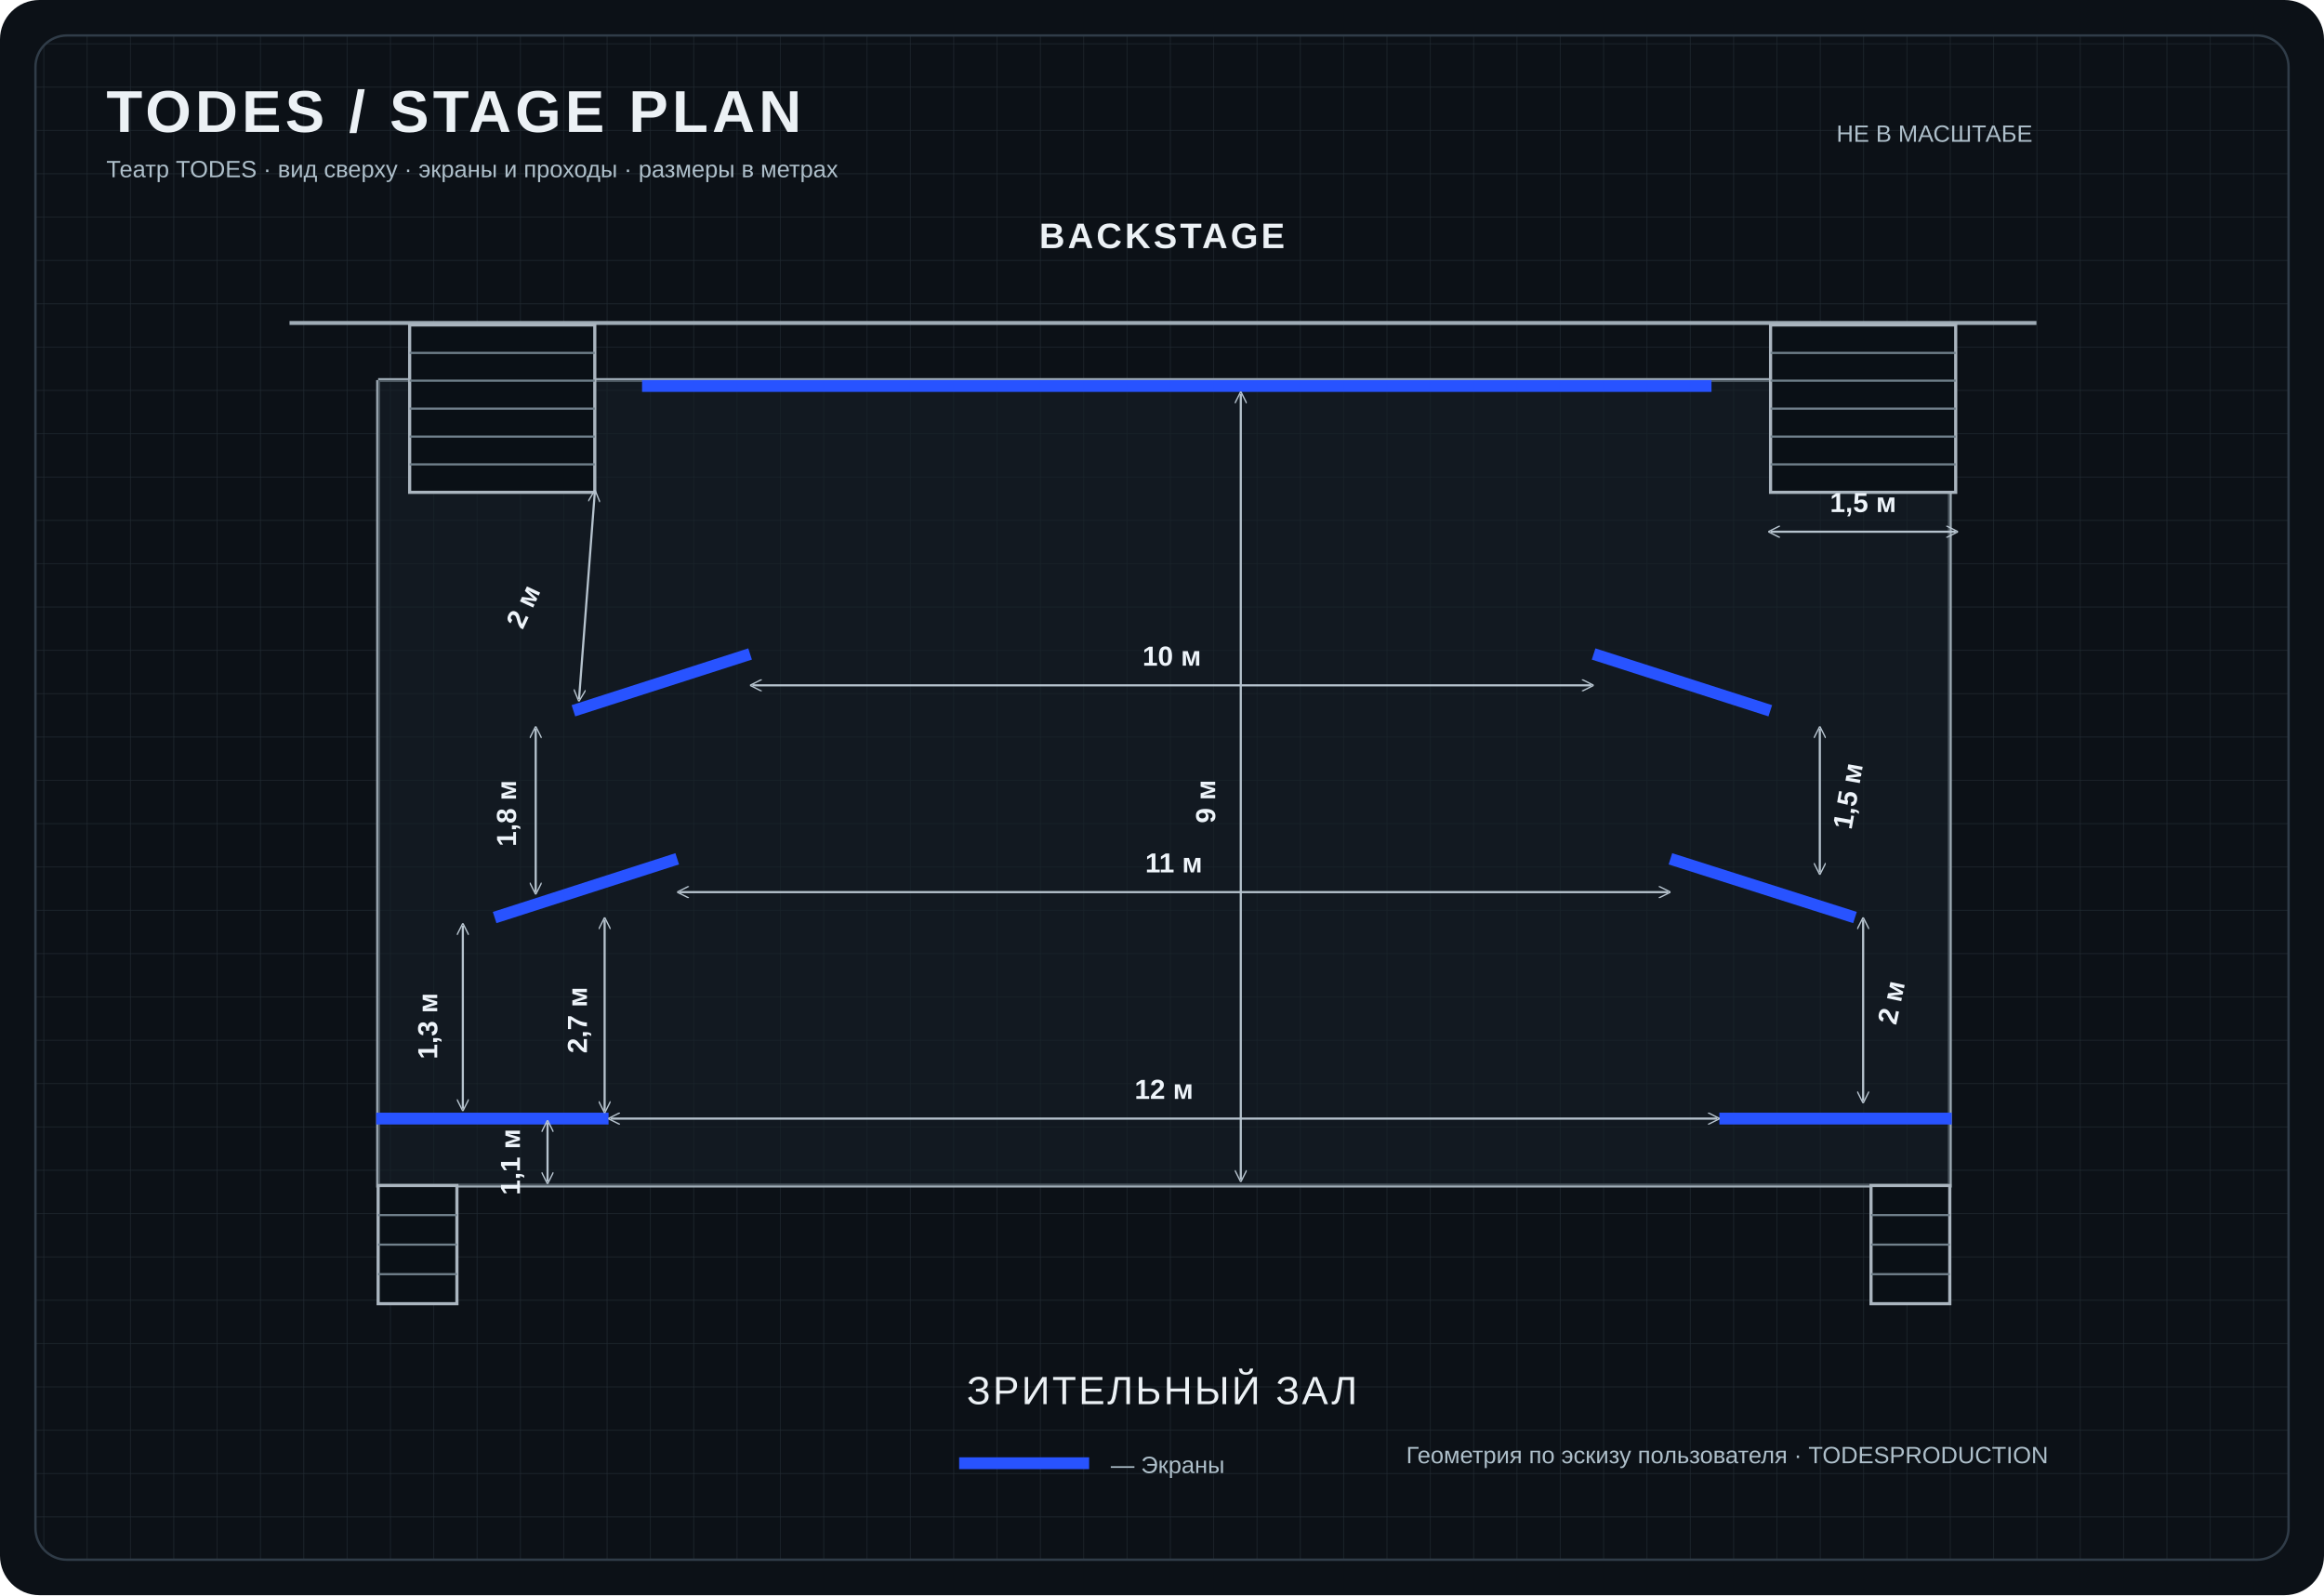
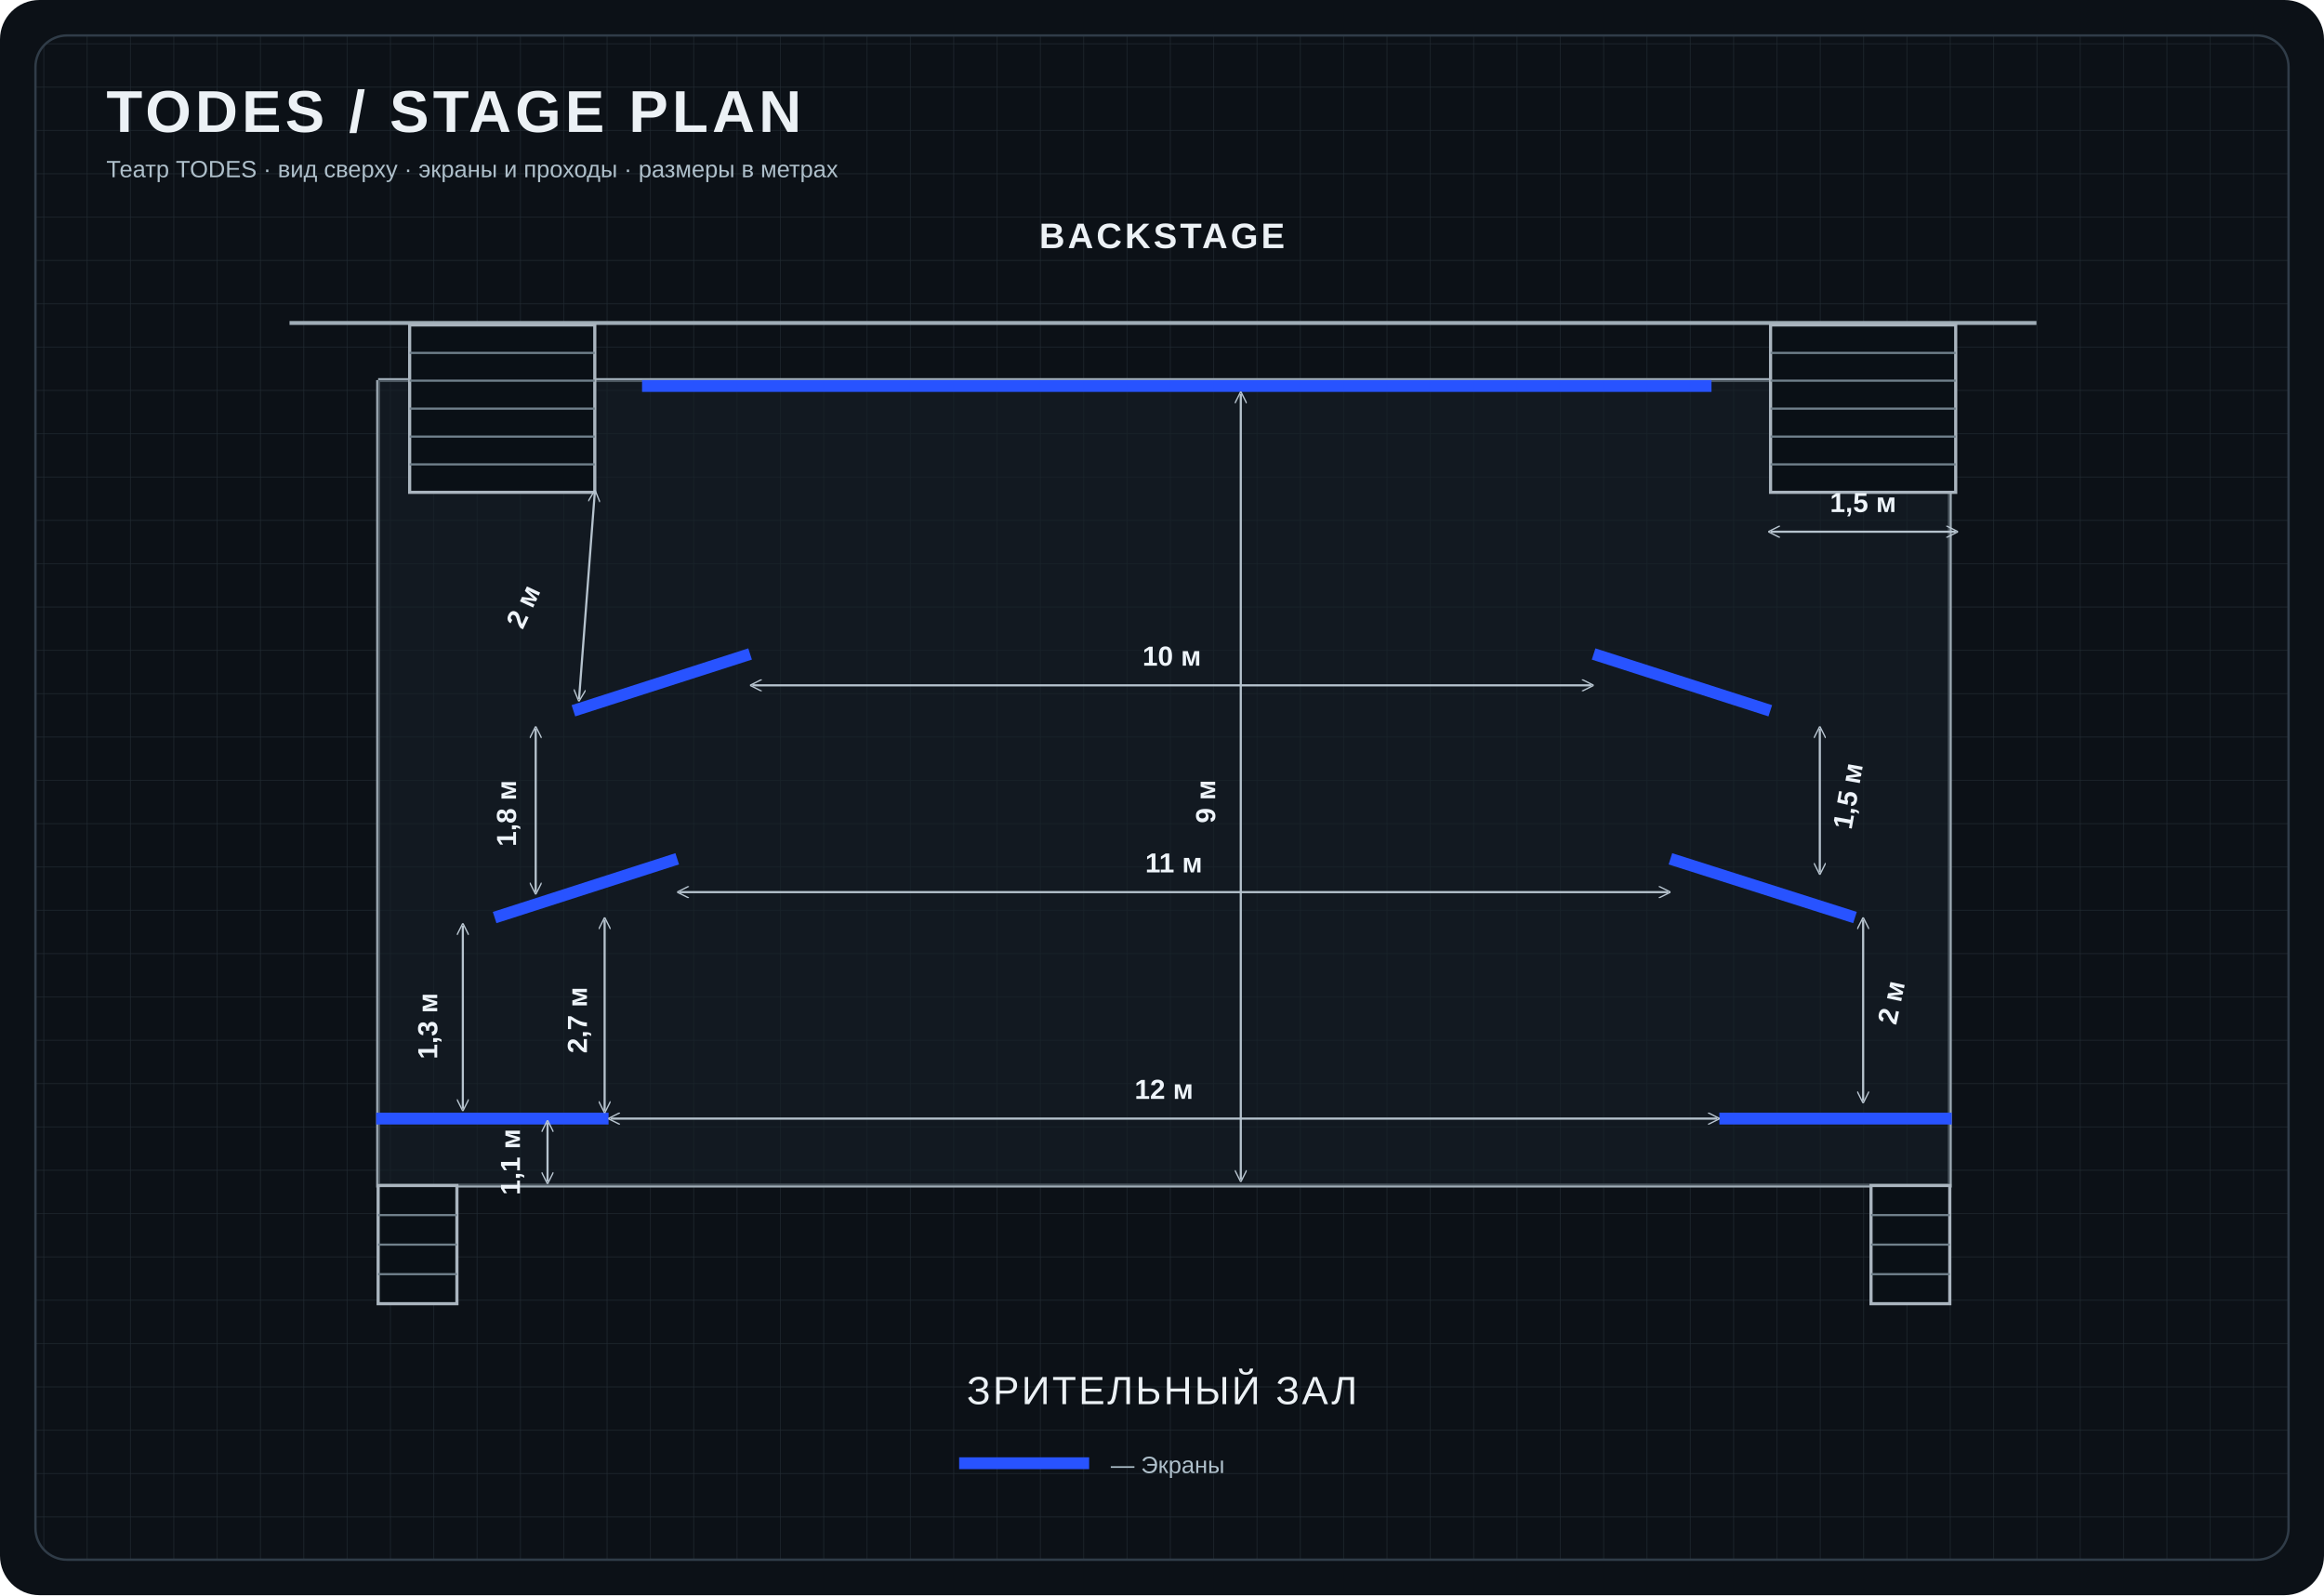
<svg xmlns="http://www.w3.org/2000/svg" width="1180" height="810" viewBox="0 0 1180 810" role="img" aria-label="Stage Plan театра TODES. Вид сверху, семь экранов, четыре лестницы, размеры по предоставленной схеме">
  <defs>
    <pattern id="grid" width="22" height="22" patternUnits="userSpaceOnUse">
      <path d="M22 0H0V22" fill="none" stroke="#202931" stroke-width="0.65" />
    </pattern>
    <marker id="arrow" viewBox="0 0 10 10" refX="8" refY="5" markerWidth="5.5" markerHeight="5.5" orient="auto-start-reverse">
      <path d="M0 0 L10 5 L0 10" stroke="#bac7d2" stroke-width="1.1" fill="none" />
    </marker>
    <filter id="shadow">
      <feDropShadow dx="0" dy="2" stdDeviation="3" flood-color="#000" flood-opacity="0.4" />
    </filter>
  </defs>
  <style>
 .txt{font-family:Arial,Helvetica,sans-serif;fill:#ecf1f5}
 .small{font-size:12px;font-family:Arial,Helvetica,sans-serif;fill:#aebfca}
 .dim{stroke:#b6c3ce;stroke-width:1.1;fill:none;marker-start:url(#arrow);marker-end:url(#arrow)}
 .dval{font-size:14px;font-family:Arial,Helvetica,sans-serif;font-weight:700;fill:#eef4fa;}
 .screen{stroke:#2853ff;stroke-width:6;stroke-linecap:square}
 .stair{stroke:#aab5bf;stroke-width:1.6;fill:#0a1016}
 .step{stroke:#71818c;stroke-width:1.1}
</style>
  <rect width="1180" height="810" rx="20" fill="#0c1117" />
  <rect x="18" y="18" width="1144" height="774" rx="16" fill="url(#grid)" stroke="#303c48" stroke-width="1.2" />
  <text x="54" y="67" class="txt" font-size="30" font-weight="700" letter-spacing="2">TODES / STAGE PLAN</text>
  <text x="54" y="90" class="small">Театр TODES · вид сверху · экраны и проходы · размеры в метрах</text>
-   <text x="1032" y="72" class="small" text-anchor="end">НЕ В МАСШТАБЕ</text>
  <text x="590" y="126" class="txt" font-size="18" font-weight="650" text-anchor="middle" letter-spacing="1.5">BACKSTAGE</text>
  <path d="M147 164H1034 M192 193H990 M192 193V602 H990 V193" stroke="#a0adb7" stroke-width="2" fill="none" />
  <rect x="192" y="193" width="798" height="409" fill="#151f28" fill-opacity="0.62" />
  <line x1="329" y1="196" x2="866" y2="196" class="screen" />
  <line x1="294" y1="360" x2="378" y2="333" class="screen" />
  <line x1="812" y1="333" x2="896" y2="360" class="screen" />
  <line x1="254" y1="465" x2="341" y2="437" class="screen" />
  <line x1="851" y1="437" x2="939" y2="465" class="screen" />
  <line x1="194" y1="568" x2="306" y2="568" class="screen" />
  <line x1="876" y1="568" x2="988" y2="568" class="screen" />
  <rect x="208" y="165" width="94" height="85" class="stair" />
  <line x1="208" y1="179.2" x2="302" y2="179.2" class="step" />
  <line x1="208" y1="193.3" x2="302" y2="193.3" class="step" />
  <line x1="208" y1="207.5" x2="302" y2="207.5" class="step" />
  <line x1="208" y1="221.7" x2="302" y2="221.7" class="step" />
  <line x1="208" y1="235.8" x2="302" y2="235.8" class="step" />
  <rect x="899" y="165" width="94" height="85" class="stair" />
  <line x1="899" y1="179.2" x2="993" y2="179.2" class="step" />
  <line x1="899" y1="193.3" x2="993" y2="193.3" class="step" />
  <line x1="899" y1="207.5" x2="993" y2="207.5" class="step" />
  <line x1="899" y1="221.7" x2="993" y2="221.7" class="step" />
  <line x1="899" y1="235.8" x2="993" y2="235.8" class="step" />
  <rect x="192" y="602" width="40" height="60" class="stair" />
  <line x1="192" y1="617.0" x2="232" y2="617.0" class="step" />
  <line x1="192" y1="632.0" x2="232" y2="632.0" class="step" />
  <line x1="192" y1="647.0" x2="232" y2="647.0" class="step" />
  <rect x="950" y="602" width="40" height="60" class="stair" />
  <line x1="950" y1="617.0" x2="990" y2="617.0" class="step" />
  <line x1="950" y1="632.0" x2="990" y2="632.0" class="step" />
  <line x1="950" y1="647.0" x2="990" y2="647.0" class="step" />
  <line x1="382" y1="348" x2="808" y2="348" class="dim" />
  <text x="595.0" y="338" class="dval" text-anchor="middle">10 м</text>
  <line x1="345" y1="453" x2="847" y2="453" class="dim" />
  <text x="596.0" y="443" class="dval" text-anchor="middle">11 м</text>
  <line x1="310" y1="568" x2="872" y2="568" class="dim" />
  <text x="591.0" y="558" class="dval" text-anchor="middle">12 м</text>
  <line x1="630" y1="200" x2="630" y2="599" class="dim" />
  <text x="617" y="407" class="dval" text-anchor="middle" transform="rotate(-90 617 407)">9 м</text>
  <line x1="302" y1="250" x2="294" y2="355" class="dim" />
  <text x="270" y="310" class="dval" text-anchor="middle" transform="rotate(-65 270 310)">2 м</text>
  <line x1="899" y1="270" x2="993" y2="270" class="dim" />
  <text x="946" y="260" class="dval" text-anchor="middle" transform="rotate(0 946 260)">1,5 м</text>
  <line x1="272" y1="370" x2="272" y2="453" class="dim" />
  <text x="262" y="413" class="dval" text-anchor="middle" transform="rotate(-90 262 413)">1,8 м</text>
  <line x1="924" y1="370" x2="924" y2="443" class="dim" />
  <text x="943" y="405" class="dval" text-anchor="middle" transform="rotate(-80 943 405)">1,5 м</text>
  <line x1="235" y1="470" x2="235" y2="563" class="dim" />
  <text x="222" y="521" class="dval" text-anchor="middle" transform="rotate(-90 222 521)">1,3 м</text>
  <line x1="307" y1="467" x2="307" y2="564" class="dim" />
  <text x="298" y="518" class="dval" text-anchor="middle" transform="rotate(-90 298 518)">2,7 м</text>
  <line x1="946" y1="467" x2="946" y2="559" class="dim" />
  <text x="965" y="510" class="dval" text-anchor="middle" transform="rotate(-78 965 510)">2 м</text>
  <line x1="278" y1="570" x2="278" y2="600" class="dim" />
  <text x="264" y="590" class="dval" text-anchor="middle" transform="rotate(-90 264 590)">1,1 м</text>
  <text x="590" y="713" class="txt" font-size="20" text-anchor="middle" letter-spacing="1.2">ЗРИТЕЛЬНЫЙ ЗАЛ</text>
  <line x1="490" y1="743" x2="550" y2="743" class="screen" />
  <text x="564" y="748" class="small" font-size="13">— Экраны</text>
-   <text x="1040" y="743" class="small" text-anchor="end">Геометрия по эскизу пользователя · TODESPRODUCTION</text>
</svg>
